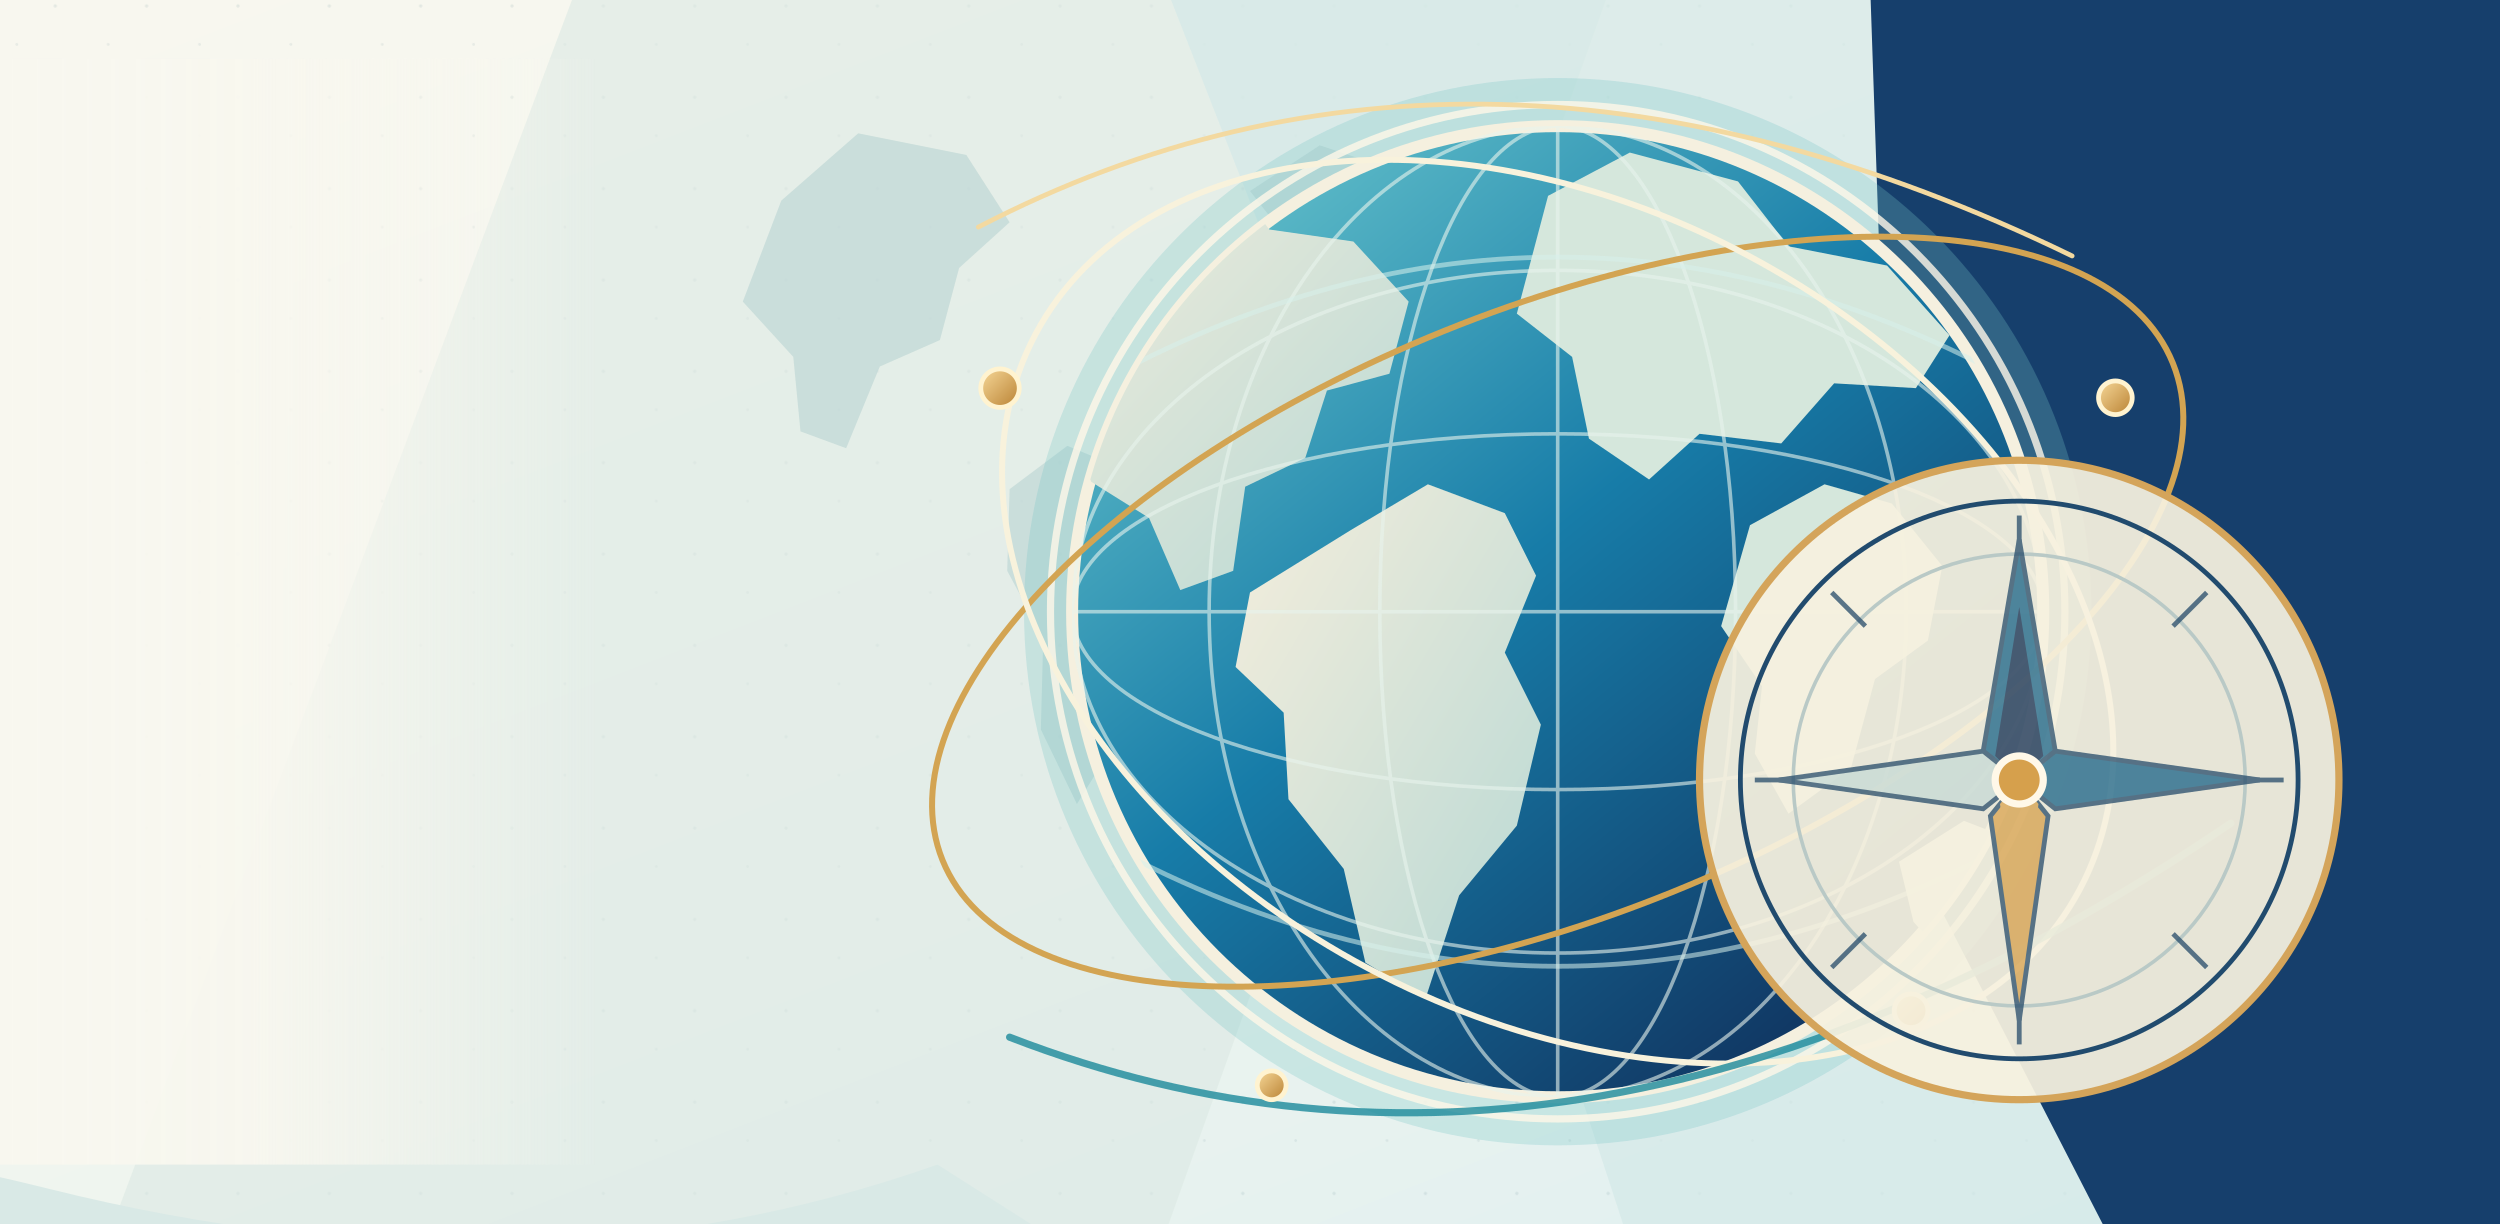
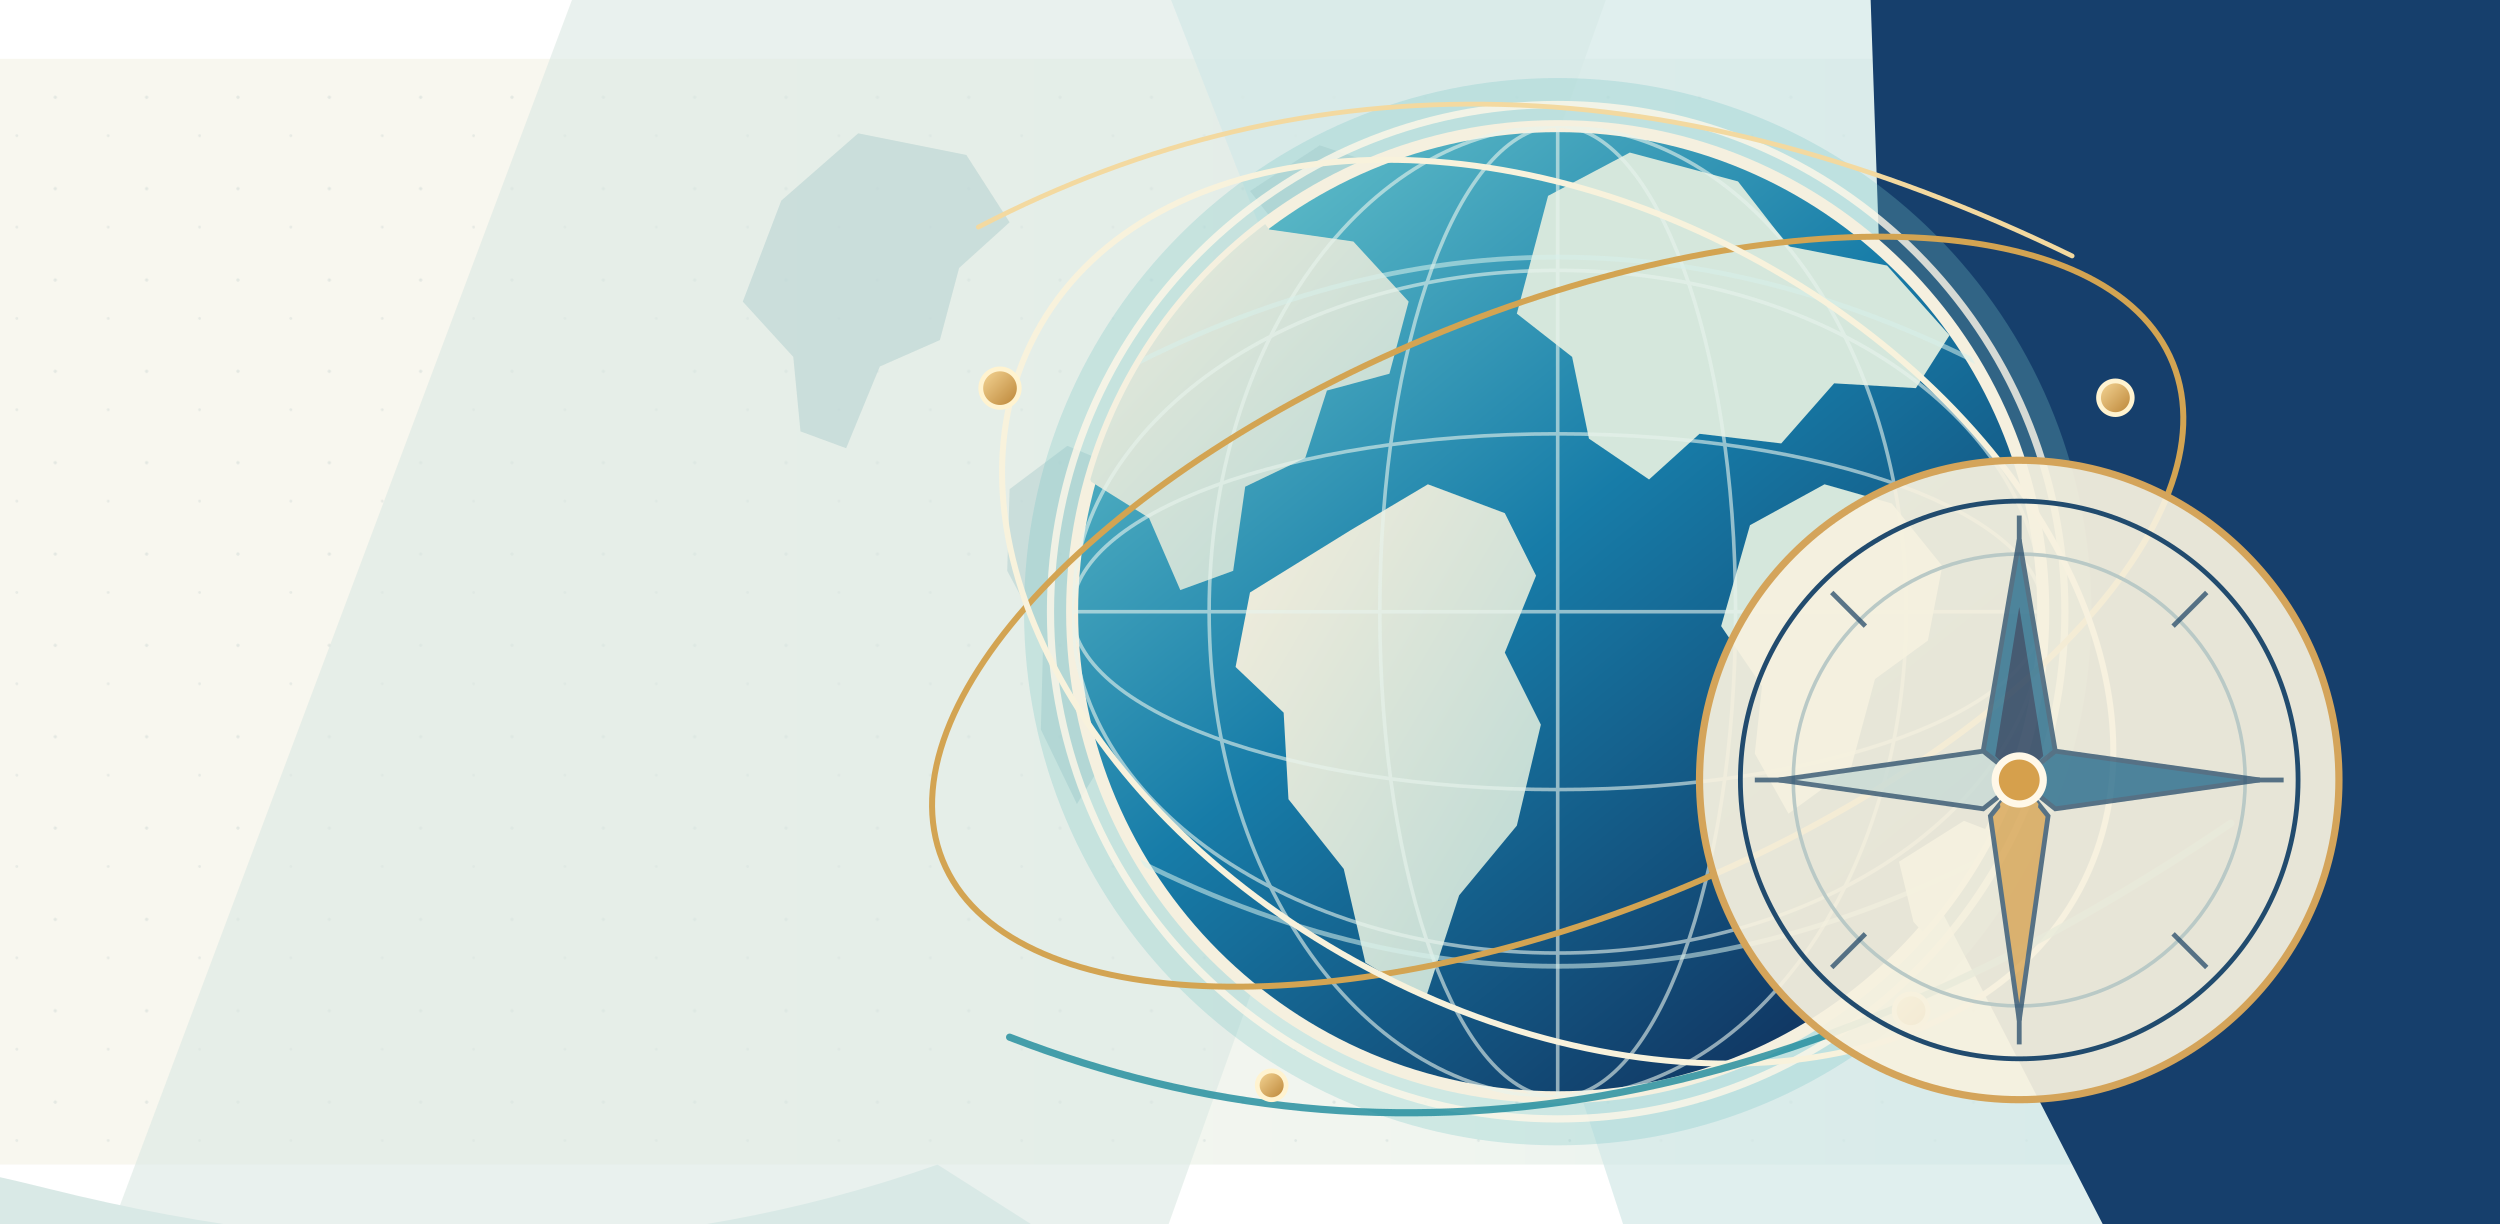
<svg xmlns="http://www.w3.org/2000/svg" width="940" height="460" viewBox="400 30 1040 460" role="img" aria-labelledby="title desc">
  <defs>
    <linearGradient id="paper" x1="0" y1="0" x2="1" y2="1">
      <stop stop-color="#fbf8ef" />
      <stop offset=".58" stop-color="#f0f5ef" />
      <stop offset="1" stop-color="#dbeef0" />
    </linearGradient>
-     <linearGradient id="leftEdgeBlend" gradientUnits="userSpaceOnUse" x1="400" y1="0" x2="650" y2="0">
+     <linearGradient id="edgePaper" gradientUnits="userSpaceOnUse" x1="400" y1="0" x2="1440" y2="0">
      <stop offset="0" stop-color="#f8f7ef" />
-       <stop offset=".42" stop-color="#f8f7ef" stop-opacity=".96" />
-       <stop offset="1" stop-color="#f8f7ef" stop-opacity="0" />
+       <stop offset=".2" stop-color="#f8f7ef" />
+       <stop offset=".58" stop-color="#f0f5ef" />
+       <stop offset="1" stop-color="#dbeef0" />
    </linearGradient>
    <linearGradient id="ocean" x1=".12" y1=".05" x2=".86" y2=".95">
      <stop stop-color="#65c2cb" />
      <stop offset=".45" stop-color="#177ca8" />
      <stop offset="1" stop-color="#102d59" />
    </linearGradient>
    <linearGradient id="land" x1="0" y1="0" x2="1" y2="1">
      <stop stop-color="#f5eedc" />
      <stop offset="1" stop-color="#b7d8d4" />
    </linearGradient>
    <linearGradient id="navy" x1="0" y1="0" x2="1" y2="1">
      <stop stop-color="#153c67" />
      <stop offset="1" stop-color="#0d2447" />
    </linearGradient>
    <linearGradient id="gold" x1="0" y1="0" x2="1" y2="1">
      <stop stop-color="#f7d99a" />
      <stop offset="1" stop-color="#b98132" />
    </linearGradient>
    <clipPath id="globeClip">
      <circle cx="1048" cy="260" r="202" />
    </clipPath>
    <pattern id="grain" width="38" height="38" patternUnits="userSpaceOnUse">
      <circle cx="5" cy="8" r=".7" fill="#567d86" opacity=".12" />
      <circle cx="27" cy="24" r=".6" fill="#567d86" opacity=".10" />
    </pattern>
  </defs>
-   <rect width="1440" height="560" fill="url(#paper)" />
-   <rect width="1440" height="560" fill="url(#grain)" />
+   <rect x="400" y="30" width="1040" height="460" fill="url(#edgePaper)" />
+   <rect x="400" y="30" width="1040" height="460" fill="url(#grain)" />
  <path d="M640 0H1070L870 560H430Z" fill="#dce9e3" opacity=".62" />
  <path d="M885 0H1440V560H1090L1018 340Z" fill="#d4e9e8" opacity=".72" />
  <path d="M1178 0H1440V560H1298L1190 350Z" fill="#123b69" opacity=".98" />
  <path d="M0 488Q220 450 420 500T790 490L900 560H0Z" fill="#d9e9e6" />
  <path d="M0 524Q250 490 475 530T860 520L940 560H0Z" fill="#5ba9b5" opacity=".72" />
  <g fill="#bfd7d5" opacity=".7" transform="translate(710 24)">
    <path d="M15 65l32-28 45 9 18 28-21 19-8 30-25 11-14 34-19-7-3-31-21-23z" />
    <path d="M110 185l24-18 29 12 10 31-13 32-4 45-18 29-15-31 1-38-15-28z" />
    <path d="M210 61l29-19 36 12 14 23-22 18-36-7z" />
    <path d="M264 118l53-20 52 15 21 30-28 26-37-8-20 25-29-13-13-25z" />
    <path d="M322 212l42-18 47 18 14 31-30 32-22 47-25-13-3-40-26-20z" />
  </g>
  <circle cx="1048" cy="260" r="222" fill="#75c4c7" opacity=".28" />
  <circle cx="1048" cy="260" r="202" fill="url(#ocean)" stroke="#f5f0df" stroke-width="5" />
  <g clip-path="url(#globeClip)">
    <path d="M845 95l34-21 34 7 15 20 35 5 23 25-8 30-26 7-9 28-25 12-5 35-22 8-13-30-24-15-15-34-17-16z" fill="url(#land)" />
    <path d="M962 226l32-19 32 12 13 26-13 32 15 30-10 42-24 29-14 43-25-15-9-39-23-29-2-36-20-19 6-31z" fill="url(#land)" />
    <path d="M1044 87l34-18 45 12 21 27 41 8 26 29-14 22-34-2-22 25-34-4-21 19-25-17-7-34-23-18z" fill="#d5e7dc" />
    <path d="M1128 224l31-17 28 8 21 26-6 31-22 16-10 37-26 19-14-25 3-28-17-25z" fill="#d5e7dc" />
    <path d="M1190 364l27-17 31 12 15 27-20 26-30-4-17-19z" fill="#d5e7dc" />
    <g fill="none" stroke="#e7f4ed" stroke-width="1.5" opacity=".6">
      <ellipse cx="1048" cy="260" rx="74" ry="202" />
      <ellipse cx="1048" cy="260" rx="145" ry="202" />
      <ellipse cx="1048" cy="260" rx="202" ry="74" />
      <ellipse cx="1048" cy="260" rx="202" ry="142" />
      <path d="M846 260H1250M1048 58V462" />
    </g>
    <path d="M848 170Q1048 55 1248 170M848 350Q1048 465 1248 350" fill="none" stroke="#d7f0eb" stroke-width="2" opacity=".55" />
  </g>
  <circle cx="1048" cy="260" r="211" fill="none" stroke="#fff8e8" stroke-width="3" opacity=".8" />
  <g fill="none" stroke-linecap="round">
    <ellipse cx="1048" cy="260" rx="276" ry="126" transform="rotate(-22 1048 260)" stroke="#d3a452" stroke-width="2.5" />
    <ellipse cx="1048" cy="260" rx="246" ry="168" transform="rotate(28 1048 260)" stroke="#f8f2dc" stroke-width="2.5" />
    <path d="M807 100Q1015 -8 1262 112" stroke="#f3d9a0" stroke-width="2" />
    <path d="M820 437Q1060 530 1328 348" stroke="#1b8a9b" stroke-width="3" opacity=".8" />
  </g>
  <g fill="url(#gold)" stroke="#fff3d0" stroke-width="2">
    <circle cx="816" cy="167" r="8" />
    <circle cx="1280" cy="171" r="7" />
    <circle cx="1195" cy="426" r="7" />
    <circle cx="929" cy="457" r="6" />
  </g>
  <g transform="translate(1240 330)">
    <circle r="133" fill="#f7f1df" fill-opacity=".93" stroke="#d4a45a" stroke-width="3" />
    <circle r="116" fill="none" stroke="#214b6e" stroke-width="2" />
    <circle r="94" fill="none" stroke="#b9c9c6" stroke-width="1.5" />
    <g stroke="#254b69" stroke-width="2" opacity=".75">
      <path d="M0-110V-91M0 91V110M-110 0H-91M91 0H110M-78-78l14 14M78 78L64 64M78-78L64-64M-78 78l14-14" />
      <path d="M0-100L15-12 0 0-15-12Z" fill="#1a6387" />
      <path d="M0 100L-12 15 0 0 12 15Z" fill="#d6a04c" />
      <path d="M-100 0L-15-12 0 0-15 12Z" fill="#c6d9d5" />
      <path d="M100 0L15 12 0 0 15-12Z" fill="#1a6387" />
      <path d="M0-72L10-10 0 0-10-10Z" fill="#102c50" stroke="none" />
      <path d="M0 72L-8 10 0 0 8 10Z" fill="#d6a04c" stroke="none" />
    </g>
    <circle r="10" fill="#d6a04c" stroke="#fff8e8" stroke-width="3" />
  </g>
-   <rect x="400" y="30" width="250" height="460" fill="url(#leftEdgeBlend)" />
  <path d="M0 0H250M0 18H155M0 542H390" stroke="#d8b878" stroke-width="1.5" opacity=".7" />
</svg>
